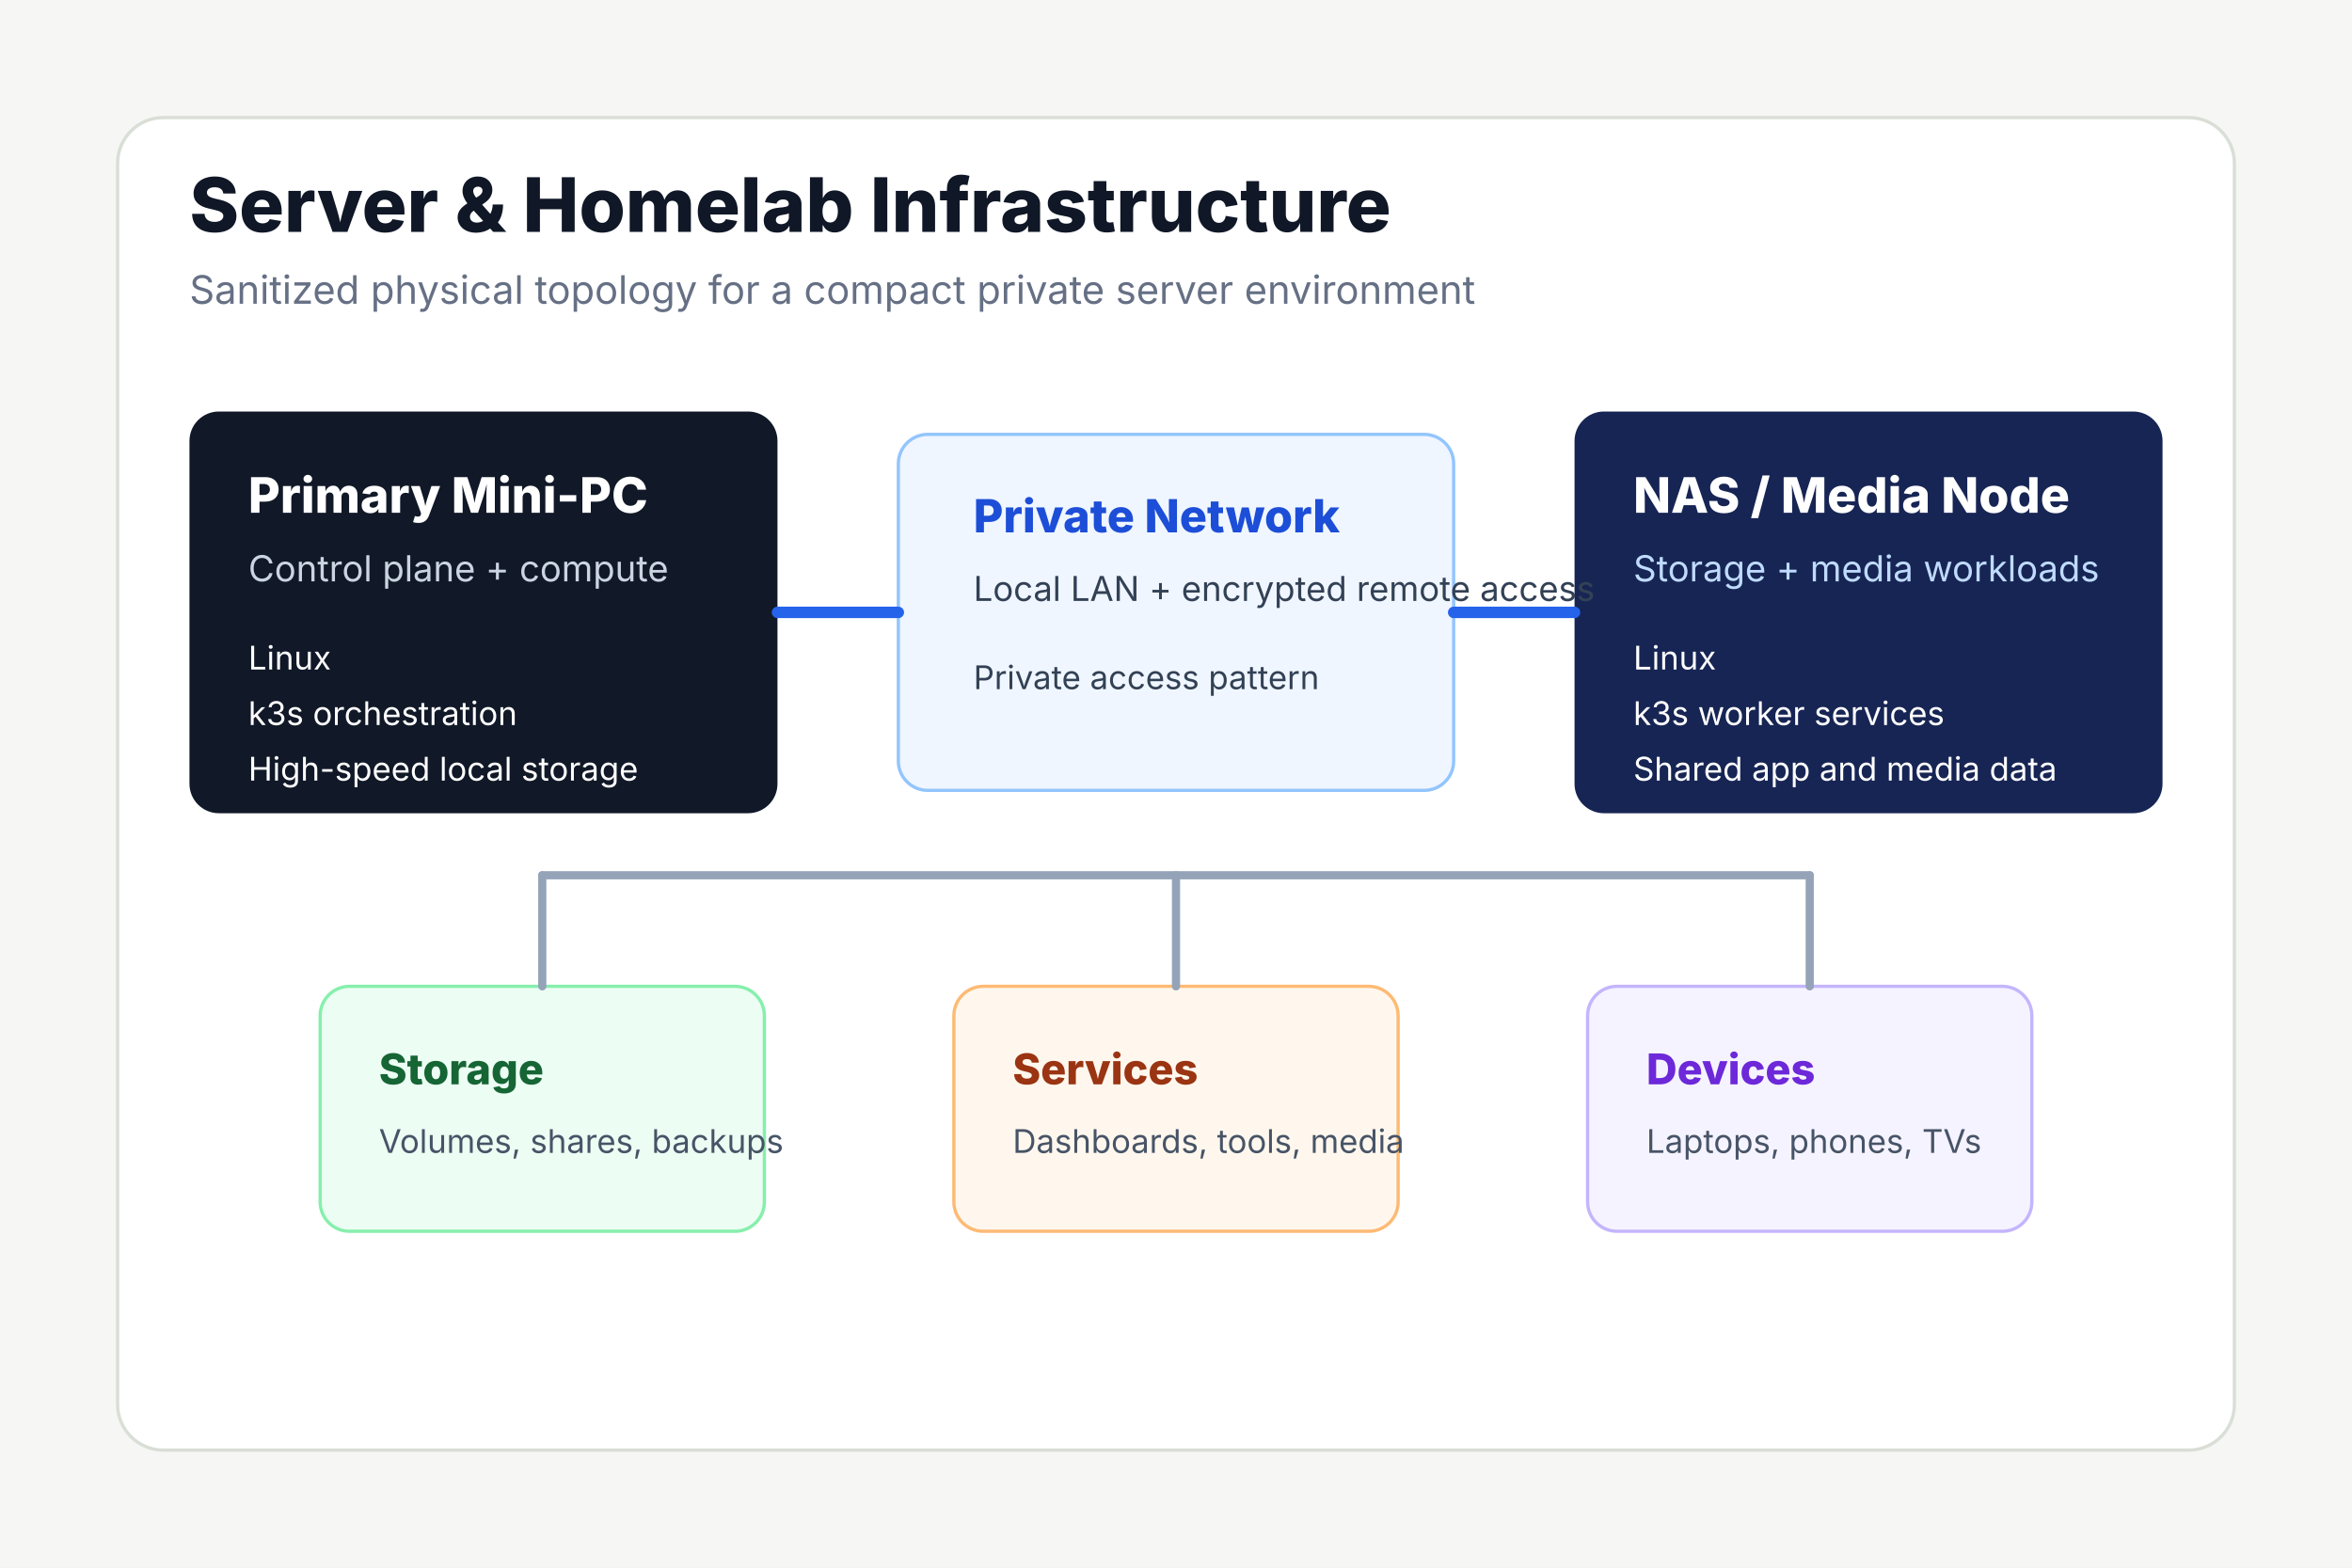
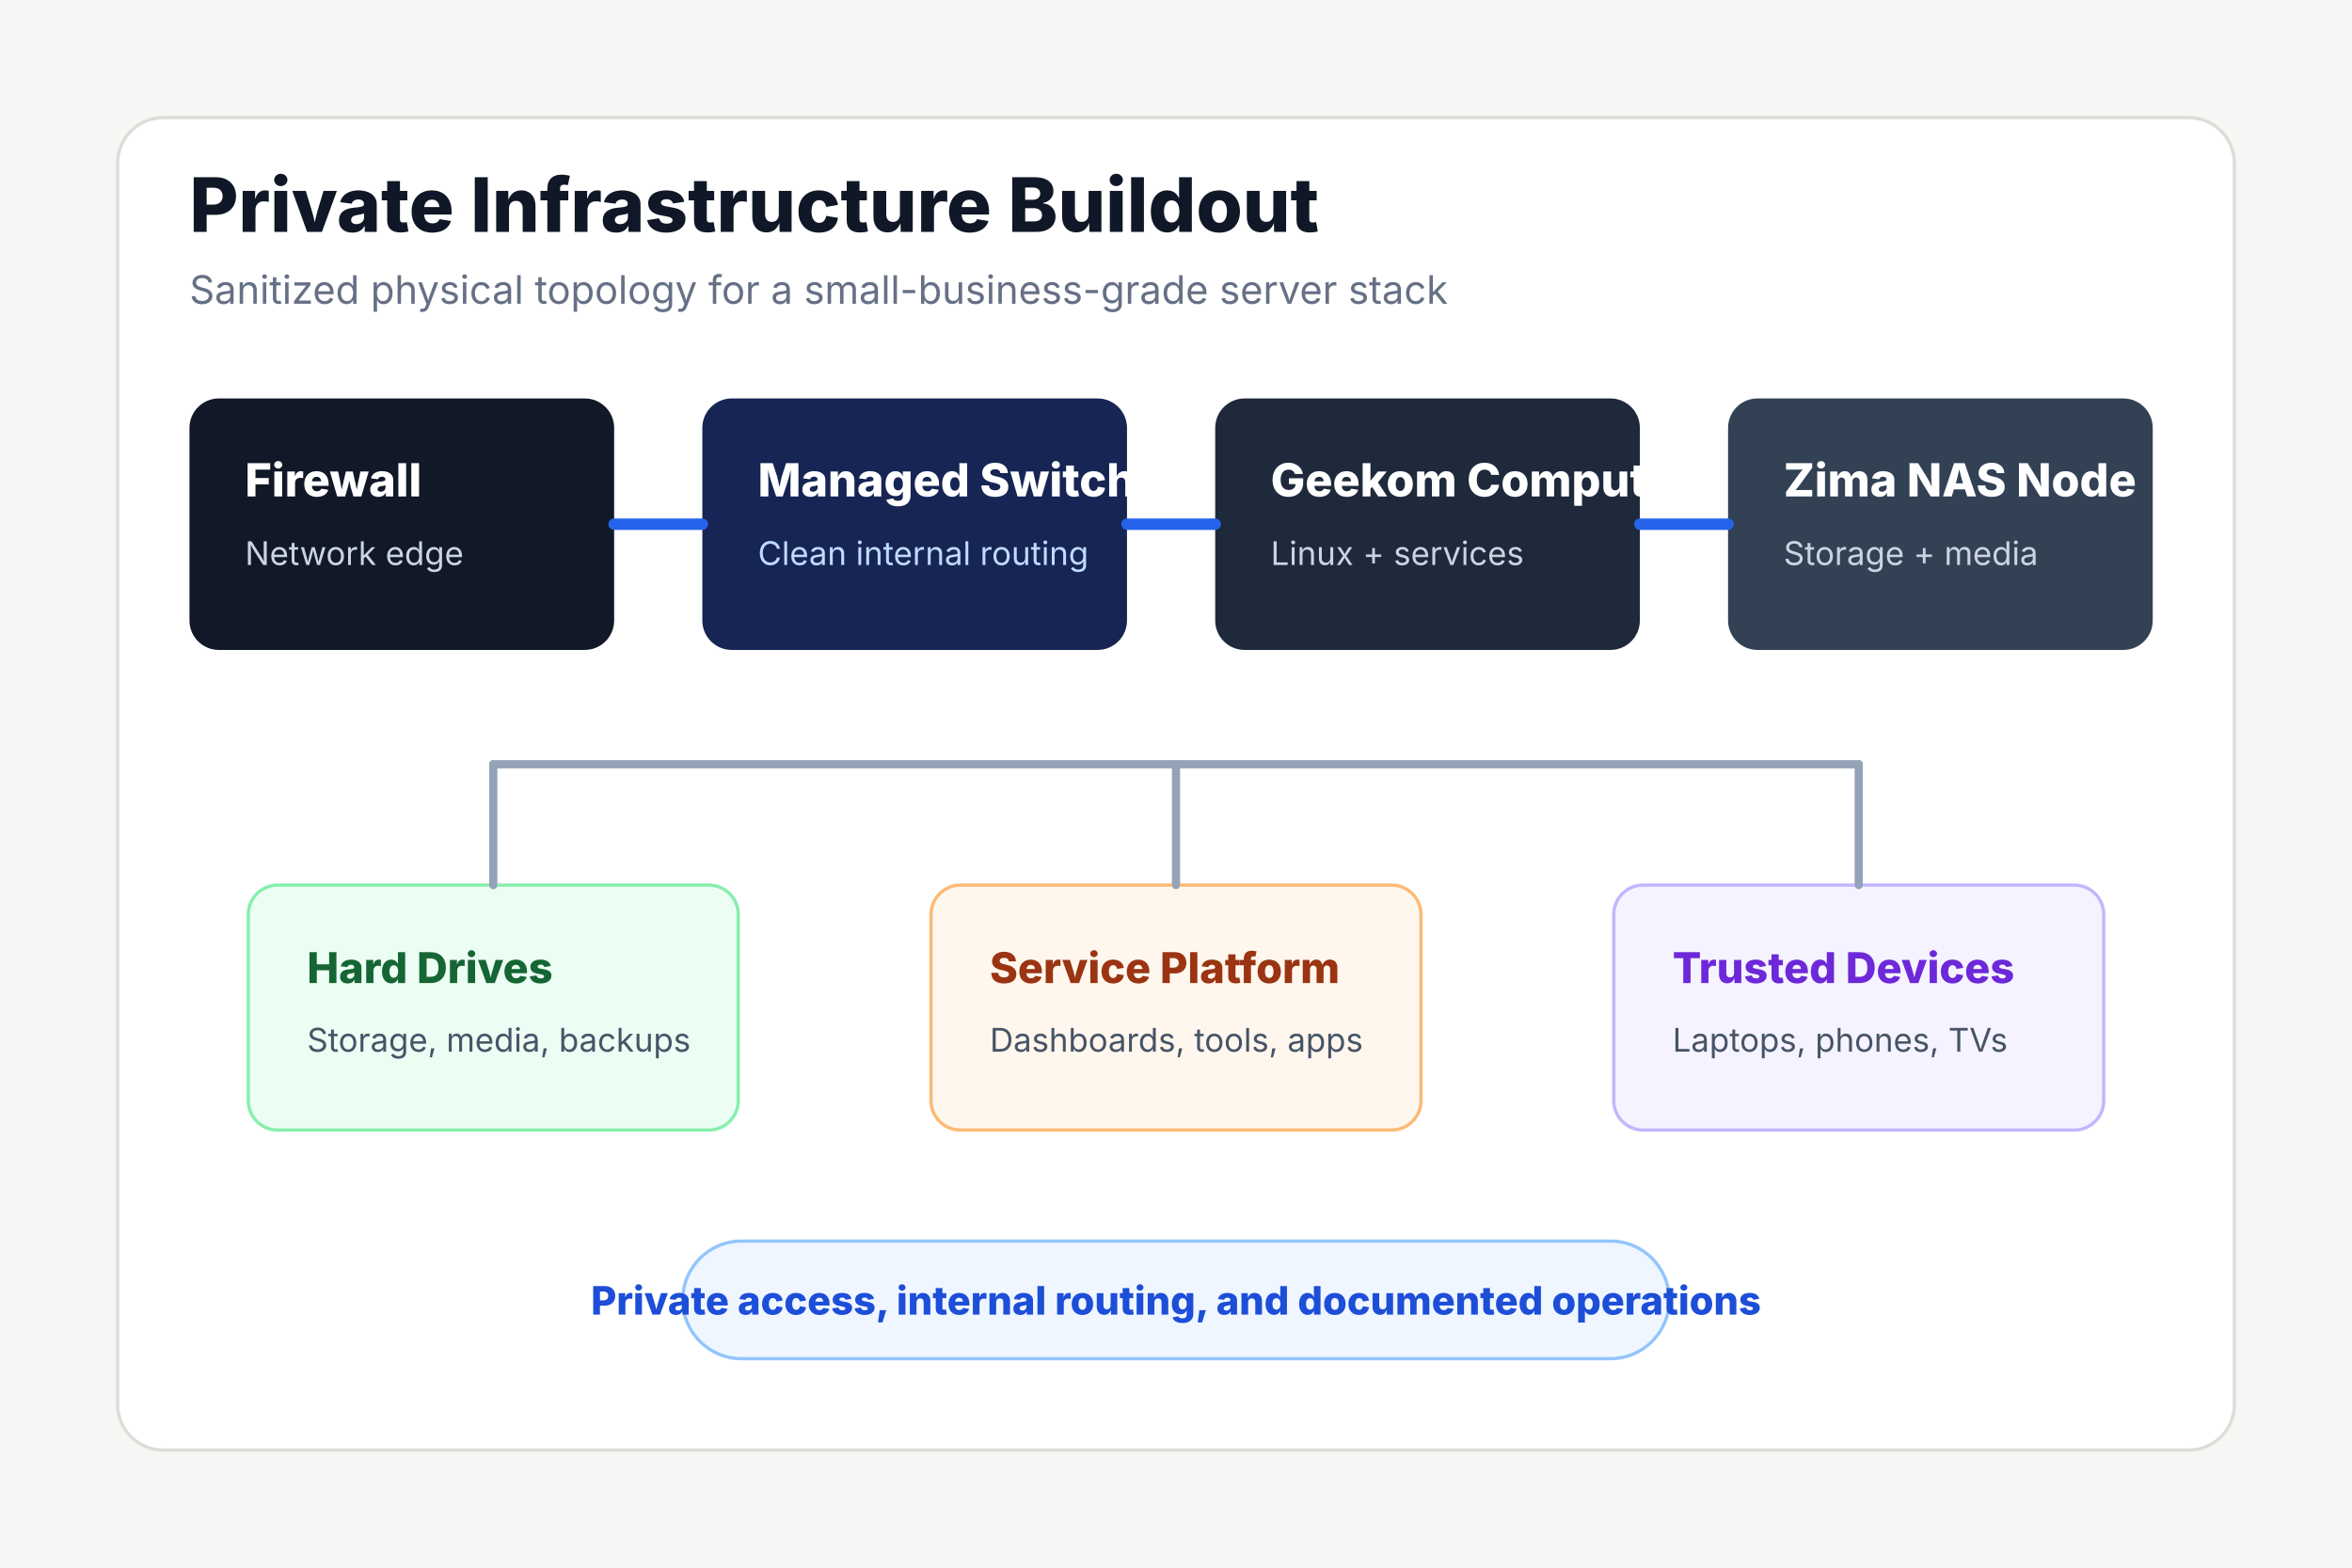
<svg xmlns="http://www.w3.org/2000/svg" viewBox="0 0 1440 960" role="img" aria-labelledby="title desc">
  <rect width="1440" height="960" fill="#f6f7f4" />
  <rect x="72" y="72" width="1296" height="816" rx="28" fill="#ffffff" stroke="#d9ded6" stroke-width="2" />
-   <text x="116" y="142" fill="#101827" font-family="Inter, Arial, sans-serif" font-size="46" font-weight="800">Server &amp; Homelab Infrastructure</text>
-   <text x="116" y="186" fill="#667085" font-family="Inter, Arial, sans-serif" font-size="24">Sanitized physical topology for a compact private server environment</text>
-   <rect x="116" y="252" width="360" height="246" rx="18" fill="#111827" />
-   <text x="152" y="314" fill="#ffffff" font-family="Inter, Arial, sans-serif" font-size="30" font-weight="800">Primary Mini-PC</text>
-   <text x="152" y="356" fill="#cbd5e1" font-family="Inter, Arial, sans-serif" font-size="22">Control plane + compute</text>
-   <text x="152" y="410" fill="#ffffff" font-family="Inter, Arial, sans-serif" font-size="20">Linux</text>
-   <text x="152" y="444" fill="#ffffff" font-family="Inter, Arial, sans-serif" font-size="20">k3s orchestration</text>
-   <text x="152" y="478" fill="#ffffff" font-family="Inter, Arial, sans-serif" font-size="20">High-speed local storage</text>
-   <rect x="964" y="252" width="360" height="246" rx="18" fill="#172554" />
-   <text x="1000" y="314" fill="#ffffff" font-family="Inter, Arial, sans-serif" font-size="30" font-weight="800">NAS / Media Node</text>
-   <text x="1000" y="356" fill="#bfdbfe" font-family="Inter, Arial, sans-serif" font-size="22">Storage + media workloads</text>
-   <text x="1000" y="410" fill="#ffffff" font-family="Inter, Arial, sans-serif" font-size="20">Linux</text>
-   <text x="1000" y="444" fill="#ffffff" font-family="Inter, Arial, sans-serif" font-size="20">k3s worker services</text>
-   <text x="1000" y="478" fill="#ffffff" font-family="Inter, Arial, sans-serif" font-size="20">Shared app and media data</text>
-   <rect x="550" y="266" width="340" height="218" rx="18" fill="#eff6ff" stroke="#93c5fd" stroke-width="2" />
-   <text x="596" y="326" fill="#1d4ed8" font-family="Inter, Arial, sans-serif" font-size="28" font-weight="800">Private Network</text>
-   <text x="596" y="368" fill="#334155" font-family="Inter, Arial, sans-serif" font-size="21">Local LAN + encrypted remote access</text>
-   <text x="596" y="422" fill="#334155" font-family="Inter, Arial, sans-serif" font-size="20">Private access pattern</text>
-   <line x1="476" y1="375" x2="550" y2="375" stroke="#2563eb" stroke-width="7" stroke-linecap="round" />
-   <line x1="890" y1="375" x2="964" y2="375" stroke="#2563eb" stroke-width="7" stroke-linecap="round" />
-   <rect x="196" y="604" width="272" height="150" rx="18" fill="#ecfdf3" stroke="#86efac" stroke-width="2" />
-   <text x="232" y="664" fill="#166534" font-family="Inter, Arial, sans-serif" font-size="26" font-weight="800">Storage</text>
-   <text x="232" y="706" fill="#475467" font-family="Inter, Arial, sans-serif" font-size="20">Volumes, shares, backups</text>
-   <rect x="584" y="604" width="272" height="150" rx="18" fill="#fff7ed" stroke="#fdba74" stroke-width="2" />
-   <text x="620" y="664" fill="#9a3412" font-family="Inter, Arial, sans-serif" font-size="26" font-weight="800">Services</text>
-   <text x="620" y="706" fill="#475467" font-family="Inter, Arial, sans-serif" font-size="20">Dashboards, tools, media</text>
-   <rect x="972" y="604" width="272" height="150" rx="18" fill="#f5f3ff" stroke="#c4b5fd" stroke-width="2" />
-   <text x="1008" y="664" fill="#6d28d9" font-family="Inter, Arial, sans-serif" font-size="26" font-weight="800">Devices</text>
-   <text x="1008" y="706" fill="#475467" font-family="Inter, Arial, sans-serif" font-size="20">Laptops, phones, TVs</text>
-   <line x1="332" y1="604" x2="332" y2="536" stroke="#94a3b8" stroke-width="5" stroke-linecap="round" />
-   <line x1="720" y1="604" x2="720" y2="536" stroke="#94a3b8" stroke-width="5" stroke-linecap="round" />
-   <line x1="1108" y1="604" x2="1108" y2="536" stroke="#94a3b8" stroke-width="5" stroke-linecap="round" />
-   <line x1="332" y1="536" x2="1108" y2="536" stroke="#94a3b8" stroke-width="5" stroke-linecap="round" />
+   <text x="116" y="142" fill="#101827" font-family="Inter, Arial, sans-serif" font-size="46" font-weight="800">Private Infrastructure Buildout</text>
+   <text x="116" y="186" fill="#667085" font-family="Inter, Arial, sans-serif" font-size="24">Sanitized physical topology for a small-business-grade server stack</text>
+   <rect x="116" y="244" width="260" height="154" rx="18" fill="#111827" />
+   <text x="150" y="304" fill="#ffffff" font-family="Inter, Arial, sans-serif" font-size="28" font-weight="800">Firewall</text>
+   <text x="150" y="346" fill="#cbd5e1" font-family="Inter, Arial, sans-serif" font-size="20">Network edge</text>
+   <rect x="430" y="244" width="260" height="154" rx="18" fill="#172554" />
+   <text x="464" y="304" fill="#ffffff" font-family="Inter, Arial, sans-serif" font-size="28" font-weight="800">Managed Switch</text>
+   <text x="464" y="346" fill="#bfdbfe" font-family="Inter, Arial, sans-serif" font-size="20">Clean internal routing</text>
+   <rect x="744" y="244" width="260" height="154" rx="18" fill="#1e293b" />
+   <text x="778" y="304" fill="#ffffff" font-family="Inter, Arial, sans-serif" font-size="28" font-weight="800">Geekom Compute</text>
+   <text x="778" y="346" fill="#cbd5e1" font-family="Inter, Arial, sans-serif" font-size="20">Linux + services</text>
+   <rect x="1058" y="244" width="260" height="154" rx="18" fill="#334155" />
+   <text x="1092" y="304" fill="#ffffff" font-family="Inter, Arial, sans-serif" font-size="28" font-weight="800">Zima NAS Node</text>
+   <text x="1092" y="346" fill="#cbd5e1" font-family="Inter, Arial, sans-serif" font-size="20">Storage + media</text>
+   <line x1="376" y1="321" x2="430" y2="321" stroke="#2563eb" stroke-width="7" stroke-linecap="round" />
+   <line x1="690" y1="321" x2="744" y2="321" stroke="#2563eb" stroke-width="7" stroke-linecap="round" />
+   <line x1="1004" y1="321" x2="1058" y2="321" stroke="#2563eb" stroke-width="7" stroke-linecap="round" />
+   <rect x="152" y="542" width="300" height="150" rx="18" fill="#ecfdf3" stroke="#86efac" stroke-width="2" />
+   <text x="188" y="602" fill="#166534" font-family="Inter, Arial, sans-serif" font-size="26" font-weight="800">Hard Drives</text>
+   <text x="188" y="644" fill="#475467" font-family="Inter, Arial, sans-serif" font-size="20">Storage, media, backups</text>
+   <rect x="570" y="542" width="300" height="150" rx="18" fill="#fff7ed" stroke="#fdba74" stroke-width="2" />
+   <text x="606" y="602" fill="#9a3412" font-family="Inter, Arial, sans-serif" font-size="26" font-weight="800">Service Platform</text>
+   <text x="606" y="644" fill="#475467" font-family="Inter, Arial, sans-serif" font-size="20">Dashboards, tools, apps</text>
+   <rect x="988" y="542" width="300" height="150" rx="18" fill="#f5f3ff" stroke="#c4b5fd" stroke-width="2" />
+   <text x="1024" y="602" fill="#6d28d9" font-family="Inter, Arial, sans-serif" font-size="26" font-weight="800">Trusted Devices</text>
+   <text x="1024" y="644" fill="#475467" font-family="Inter, Arial, sans-serif" font-size="20">Laptops, phones, TVs</text>
+   <line x1="302" y1="542" x2="302" y2="468" stroke="#94a3b8" stroke-width="5" stroke-linecap="round" />
+   <line x1="720" y1="542" x2="720" y2="468" stroke="#94a3b8" stroke-width="5" stroke-linecap="round" />
+   <line x1="1138" y1="542" x2="1138" y2="468" stroke="#94a3b8" stroke-width="5" stroke-linecap="round" />
+   <line x1="302" y1="468" x2="1138" y2="468" stroke="#94a3b8" stroke-width="5" stroke-linecap="round" />
+   <rect x="418" y="760" width="604" height="72" rx="36" fill="#eff6ff" stroke="#93c5fd" stroke-width="2" />
+   <text x="720" y="805" fill="#1d4ed8" font-family="Inter, Arial, sans-serif" font-size="24" font-weight="800" text-anchor="middle">Private access, internal routing, and documented operations</text>
</svg>
